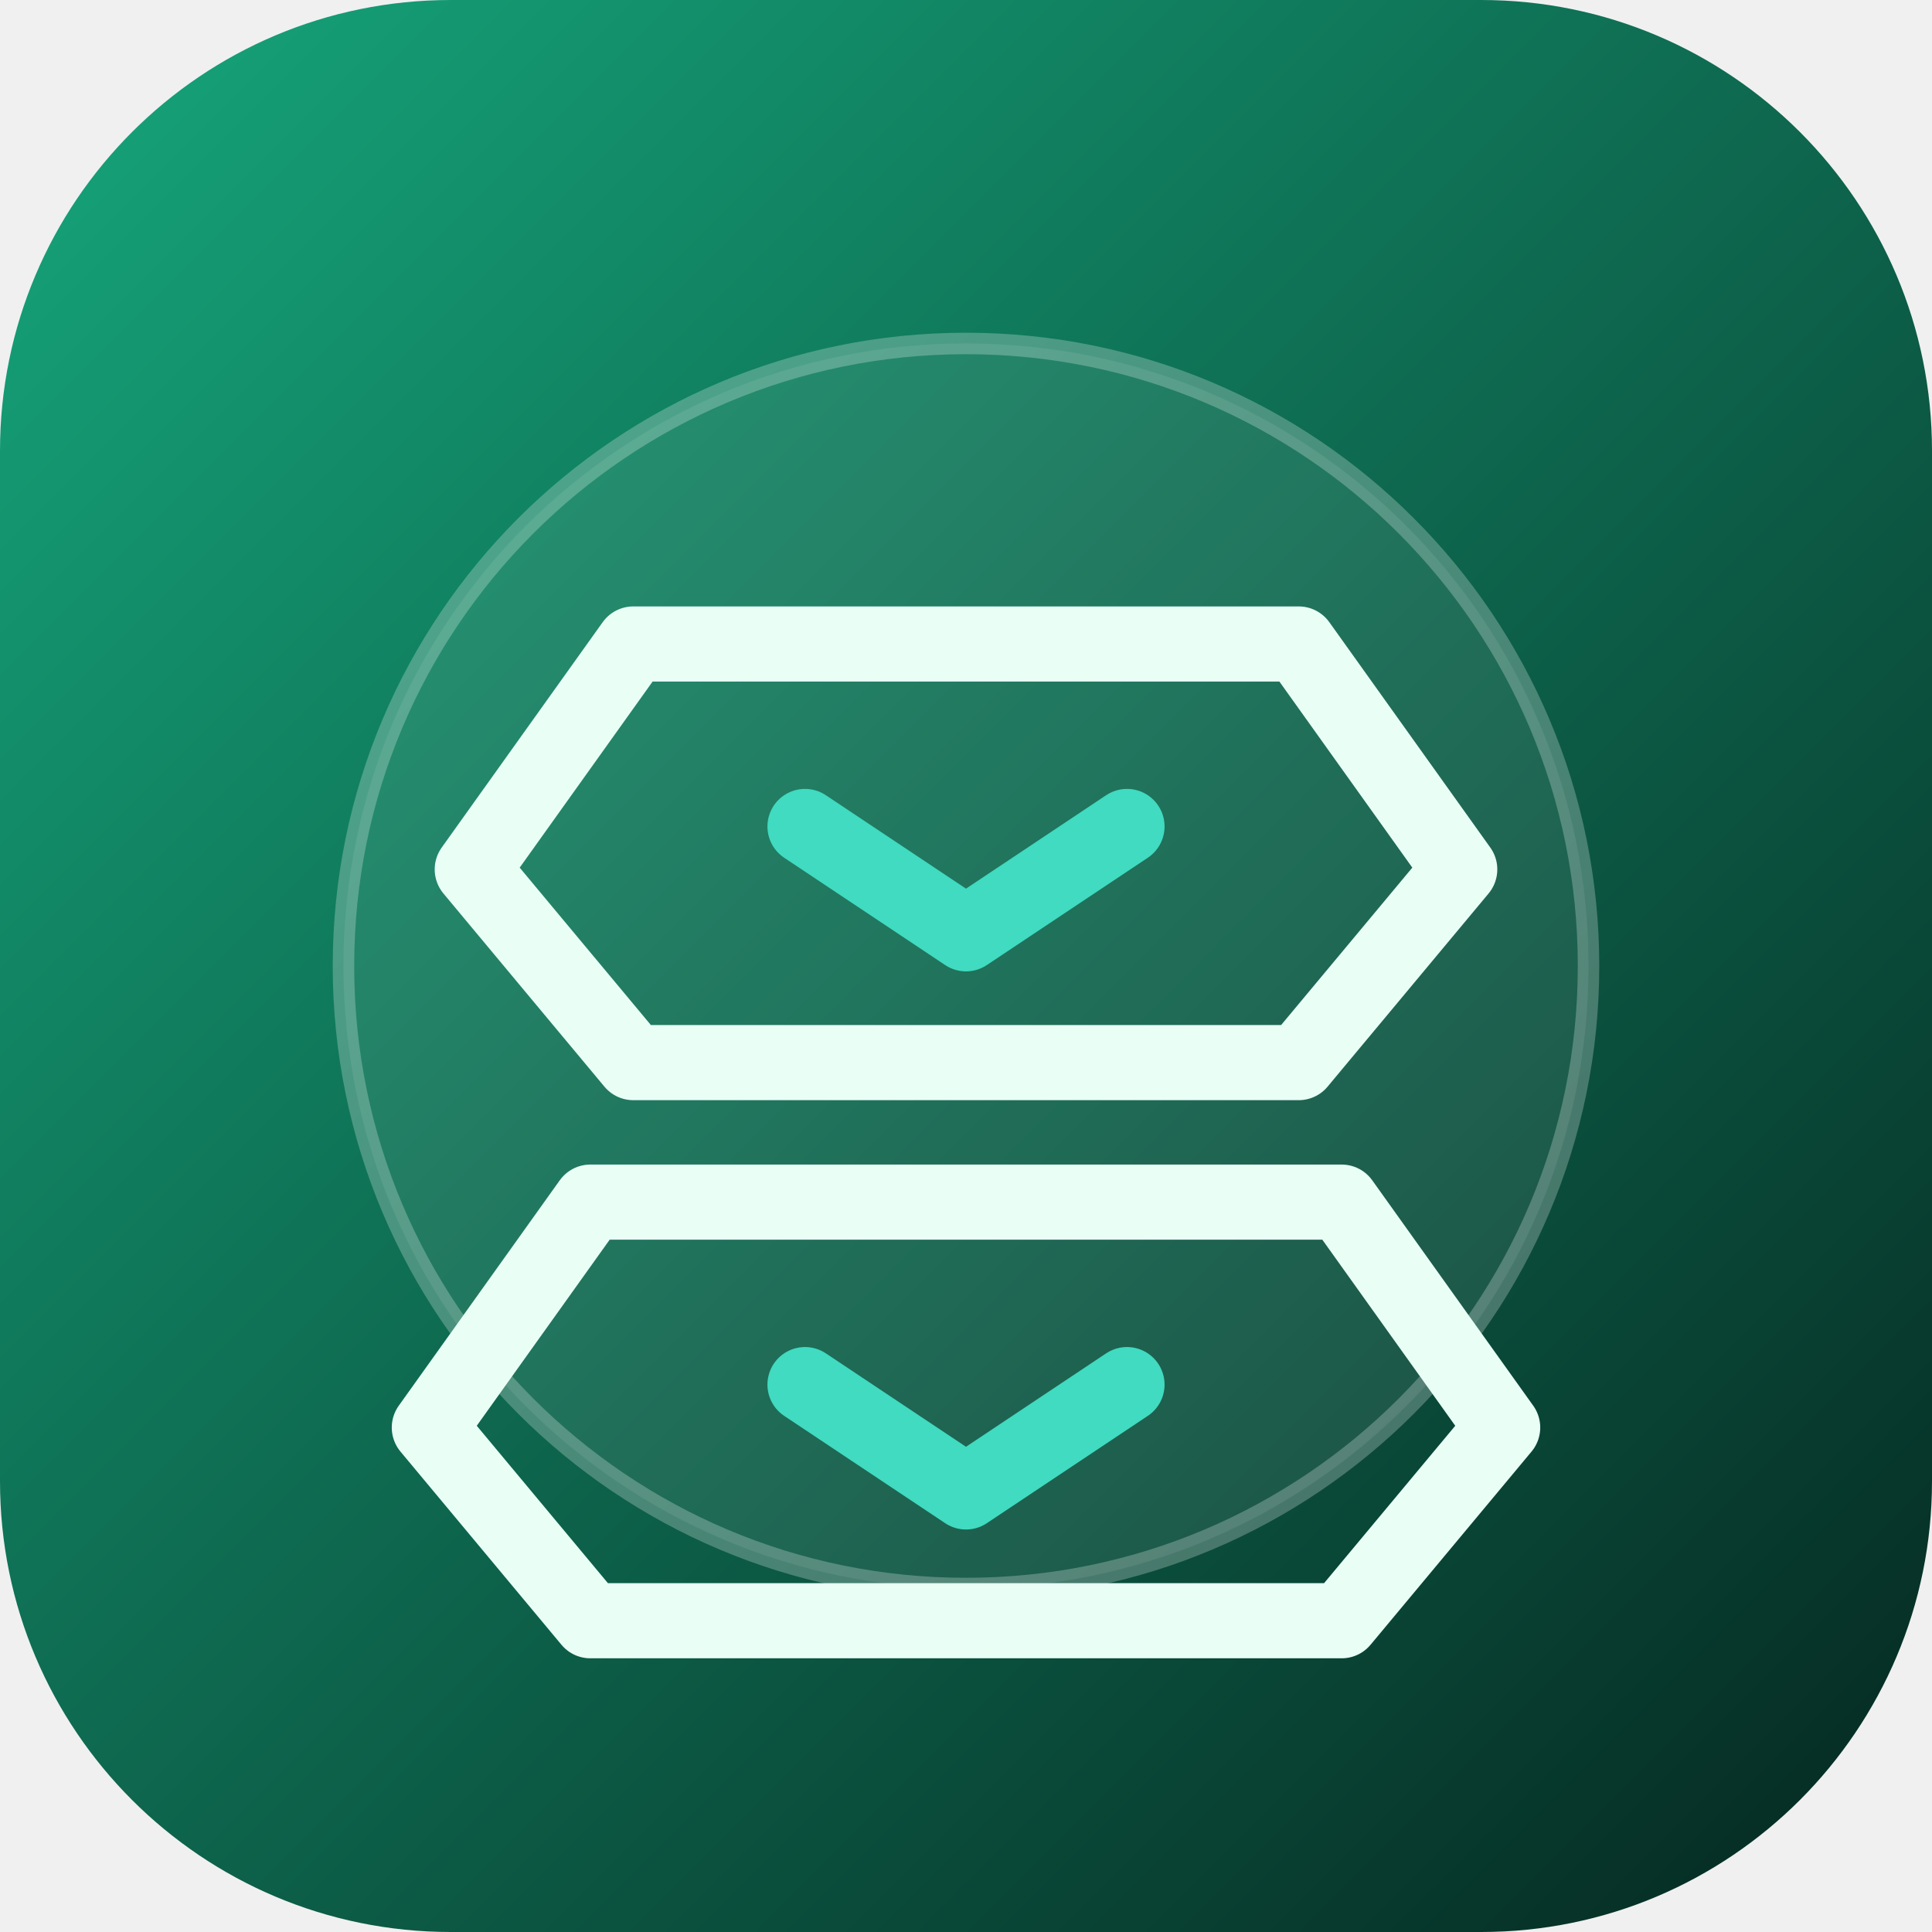
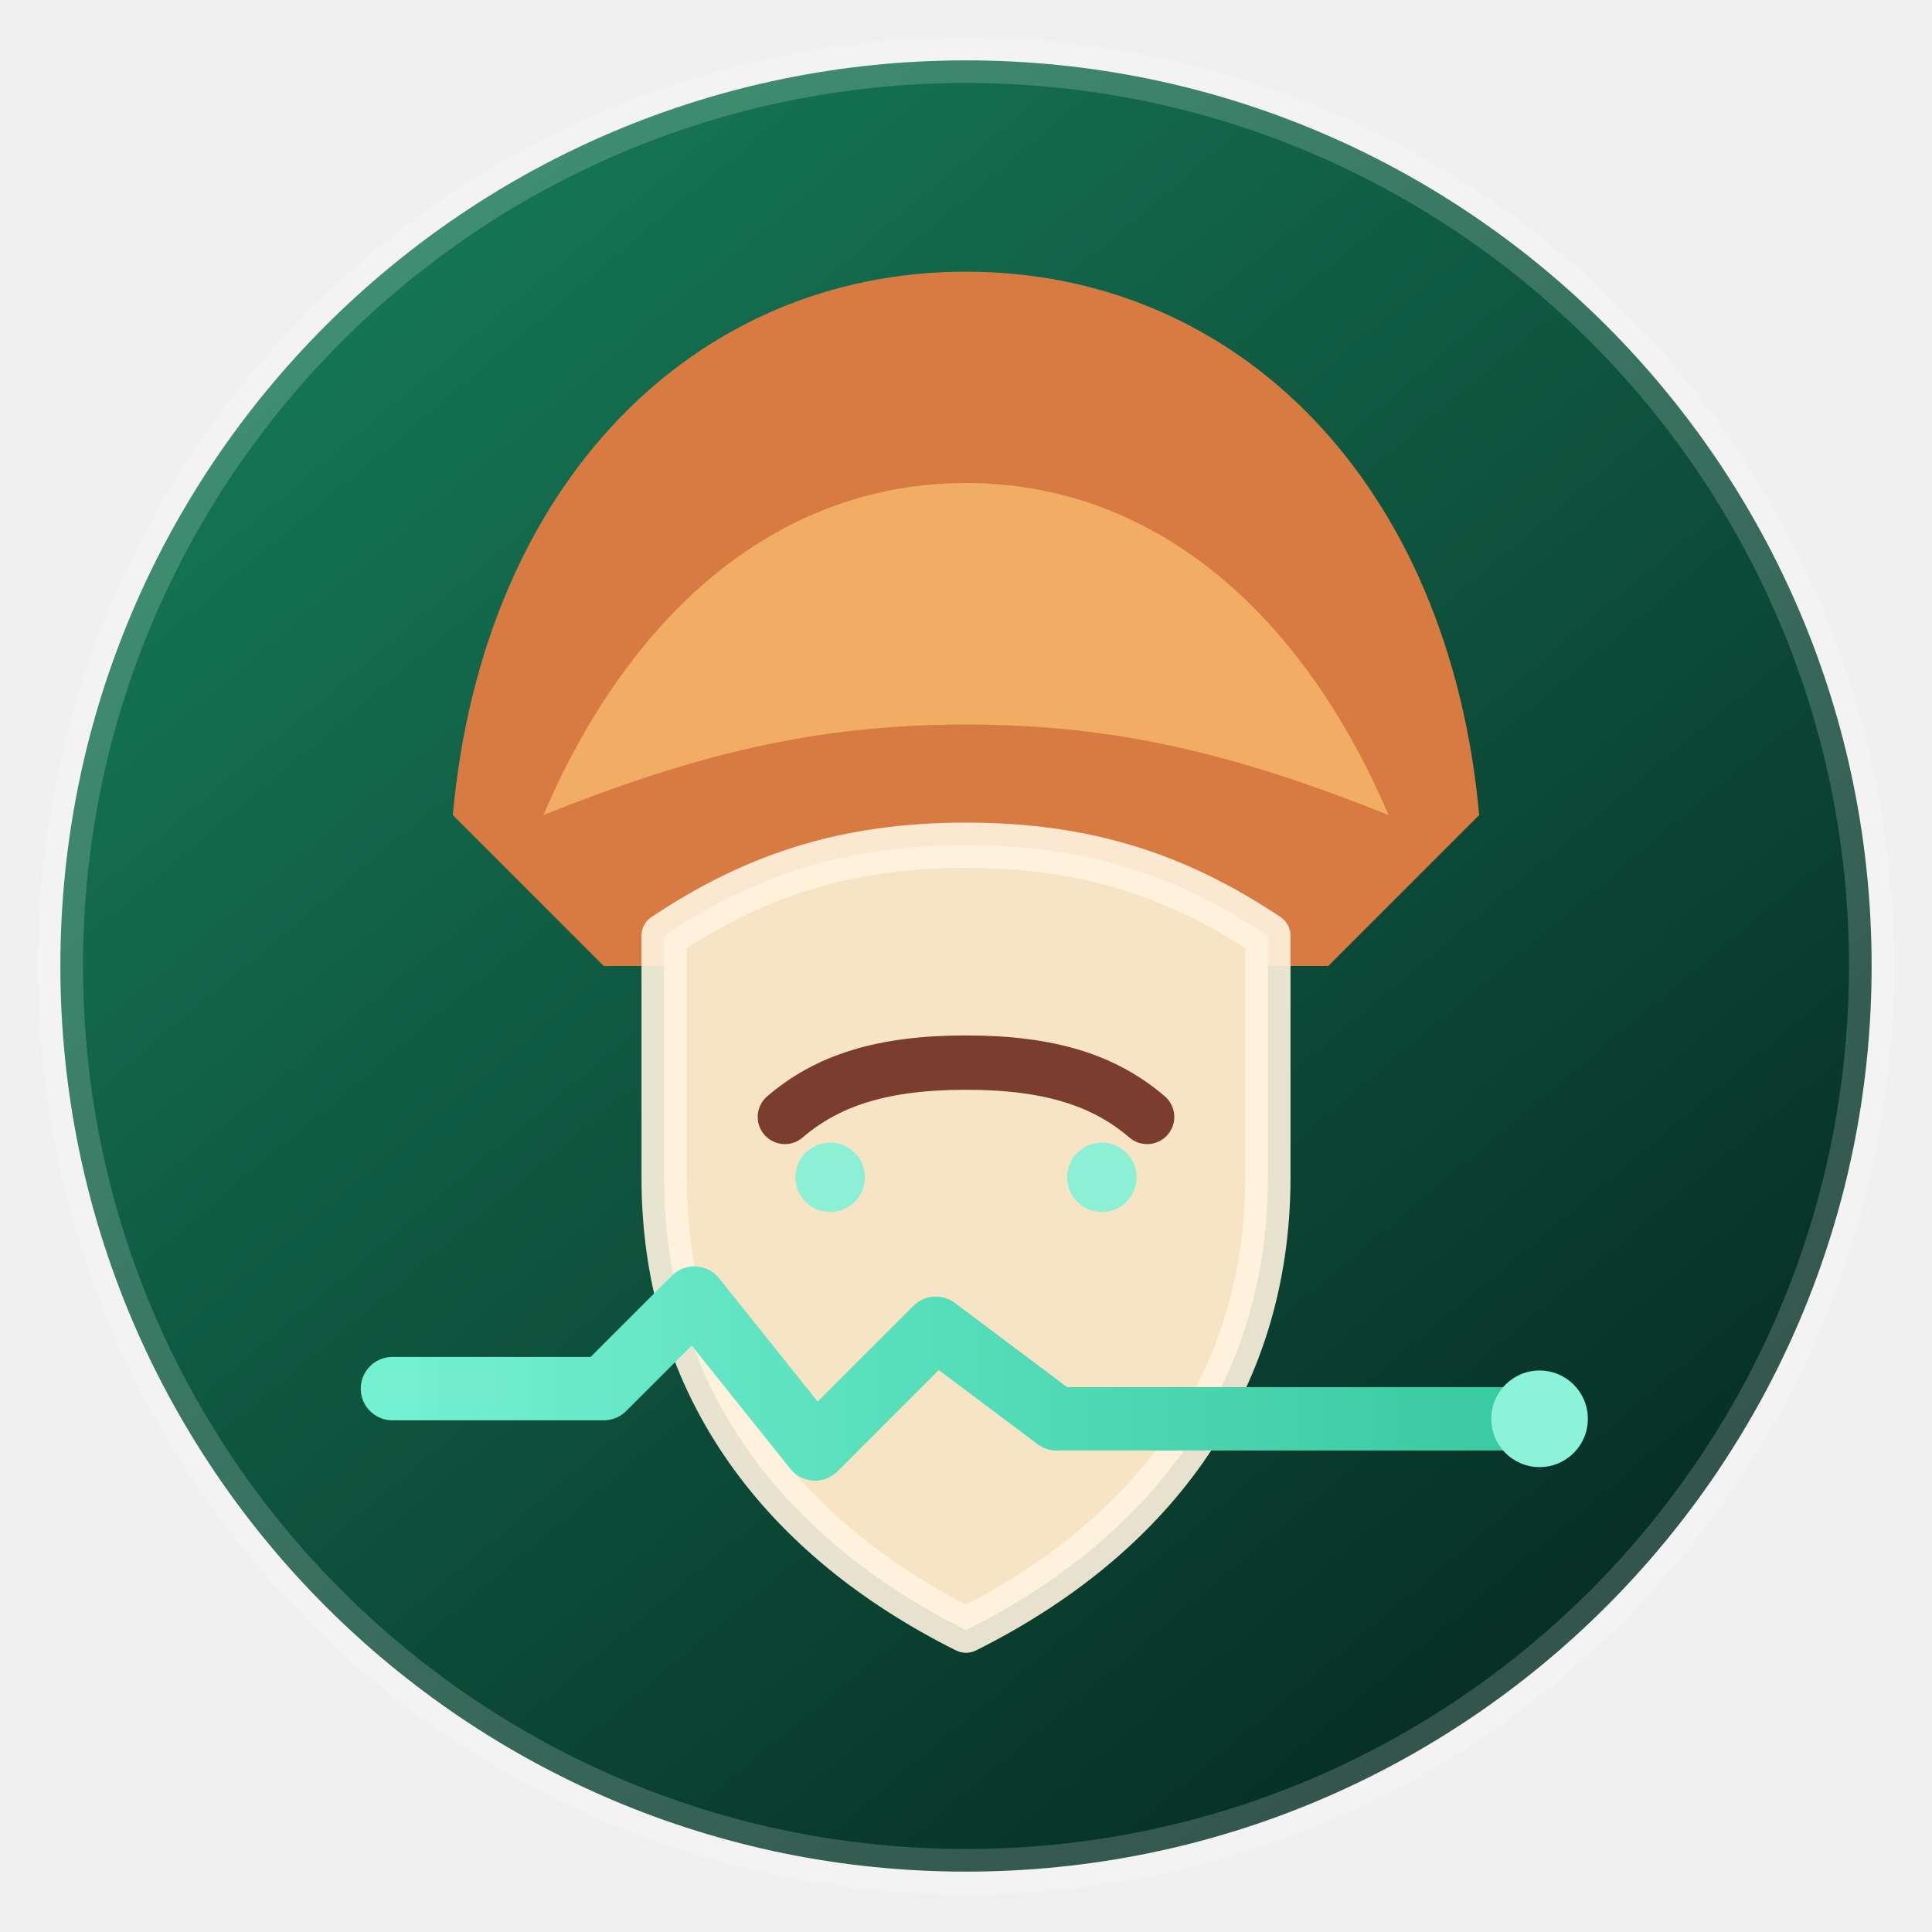
- <svg xmlns="http://www.w3.org/2000/svg" viewBox="0 0 180 180">
+ <svg xmlns="http://www.w3.org/2000/svg" viewBox="0 0 64 64" role="img" aria-label="Kuroko">
  <defs>
-     <linearGradient id="a" x2="1" y2="1">
-       <stop stop-color="#16a77c" />
+     <linearGradient id="disc" x1="9" y1="5" x2="56" y2="61" gradientUnits="userSpaceOnUse">
+       <stop stop-color="#167b58" />
      <stop offset="1" stop-color="#05261f" />
    </linearGradient>
+     <linearGradient id="wave" x1="13" y1="45" x2="52" y2="45" gradientUnits="userSpaceOnUse">
+       <stop stop-color="#74f0d2" />
+       <stop offset="1" stop-color="#35c89f" />
+     </linearGradient>
  </defs>
-   <rect width="180" height="180" rx="42" fill="url(#a)" />
-   <circle cx="90" cy="90" r="58" fill="#fff" fill-opacity=".08" stroke="#fff" stroke-opacity=".25" stroke-width="2" />
-   <path d="M59 60h62l15 21-15 18H59L44 81l15-21Zm-4 52h70l15 21-15 18H55l-15-18 15-21Z" fill="none" stroke="#e9fff6" stroke-width="7" stroke-linejoin="round" />
-   <path d="m75 77 15 10 15-10m-30 52 15 10 15-10" fill="none" stroke="#40dbc0" stroke-width="7" stroke-linecap="round" stroke-linejoin="round" />
+   <circle cx="32" cy="32" r="30" fill="url(#disc)" stroke="#fff" stroke-opacity=".18" stroke-width="1.5" />
+   <path d="M15 27c1-11 8-18 17-18s16 7 17 18l-5 5H20l-5-5Z" fill="#d77b43" />
+   <path d="M18 27c3-7 8-11 14-11s11 4 14 11c-5-2-9-3-14-3s-9 1-14 3Z" fill="#f0ad63" />
+   <path d="M22 31c3-2 6-3 10-3s7 1 10 3v8c0 7-4 12-10 15-6-3-10-8-10-15v-8Z" fill="#f7e4c5" stroke="#fff4df" stroke-opacity=".9" stroke-width="1.5" stroke-linejoin="round" />
+   <path d="M26 37c1.4-1.2 3.2-1.8 6-1.8s4.6.6 6 1.8" fill="none" stroke="#7b3d2e" stroke-width="1.8" stroke-linecap="round" />
+   <circle cx="27.5" cy="39" r="1.15" fill="#8cf0d4" />
+   <circle cx="36.5" cy="39" r="1.15" fill="#8cf0d4" />
+   <path d="M13 46h7l3-3 4 5 4-4 4 3h16" fill="none" stroke="url(#wave)" stroke-width="2.1" stroke-linecap="round" stroke-linejoin="round" />
+   <circle cx="51" cy="47" r="1.6" fill="#8df3d8" />
</svg>
